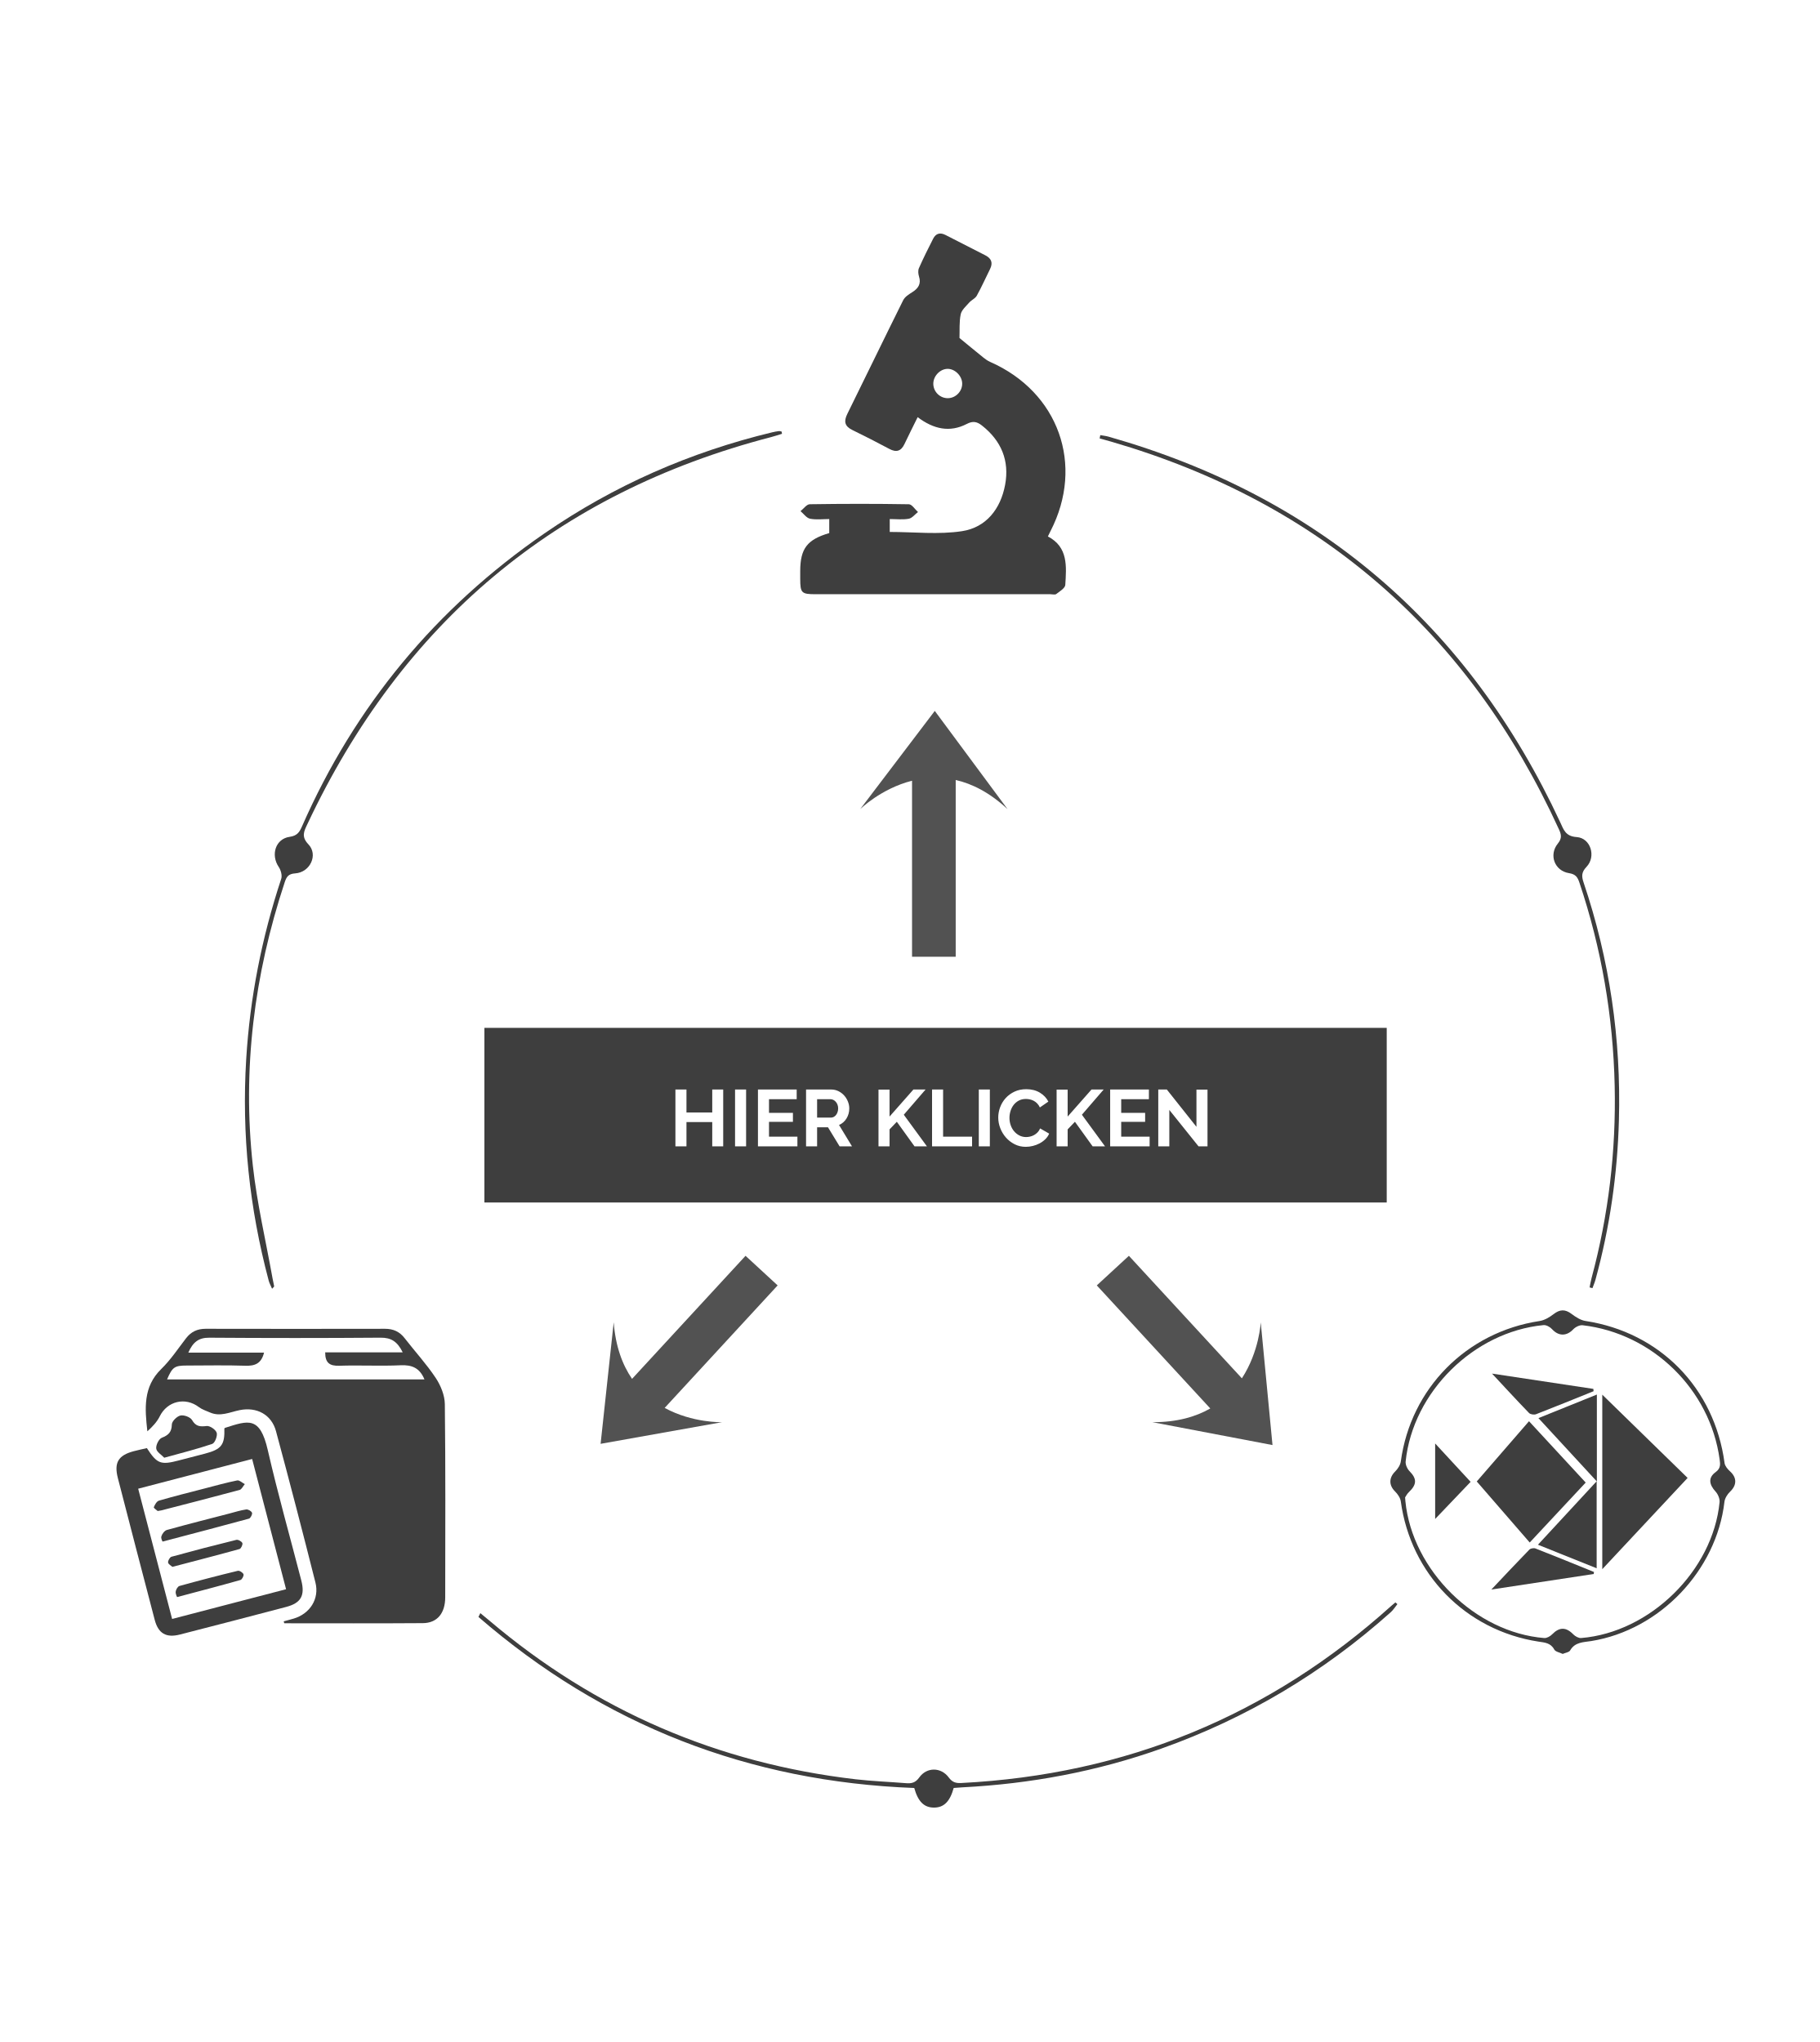
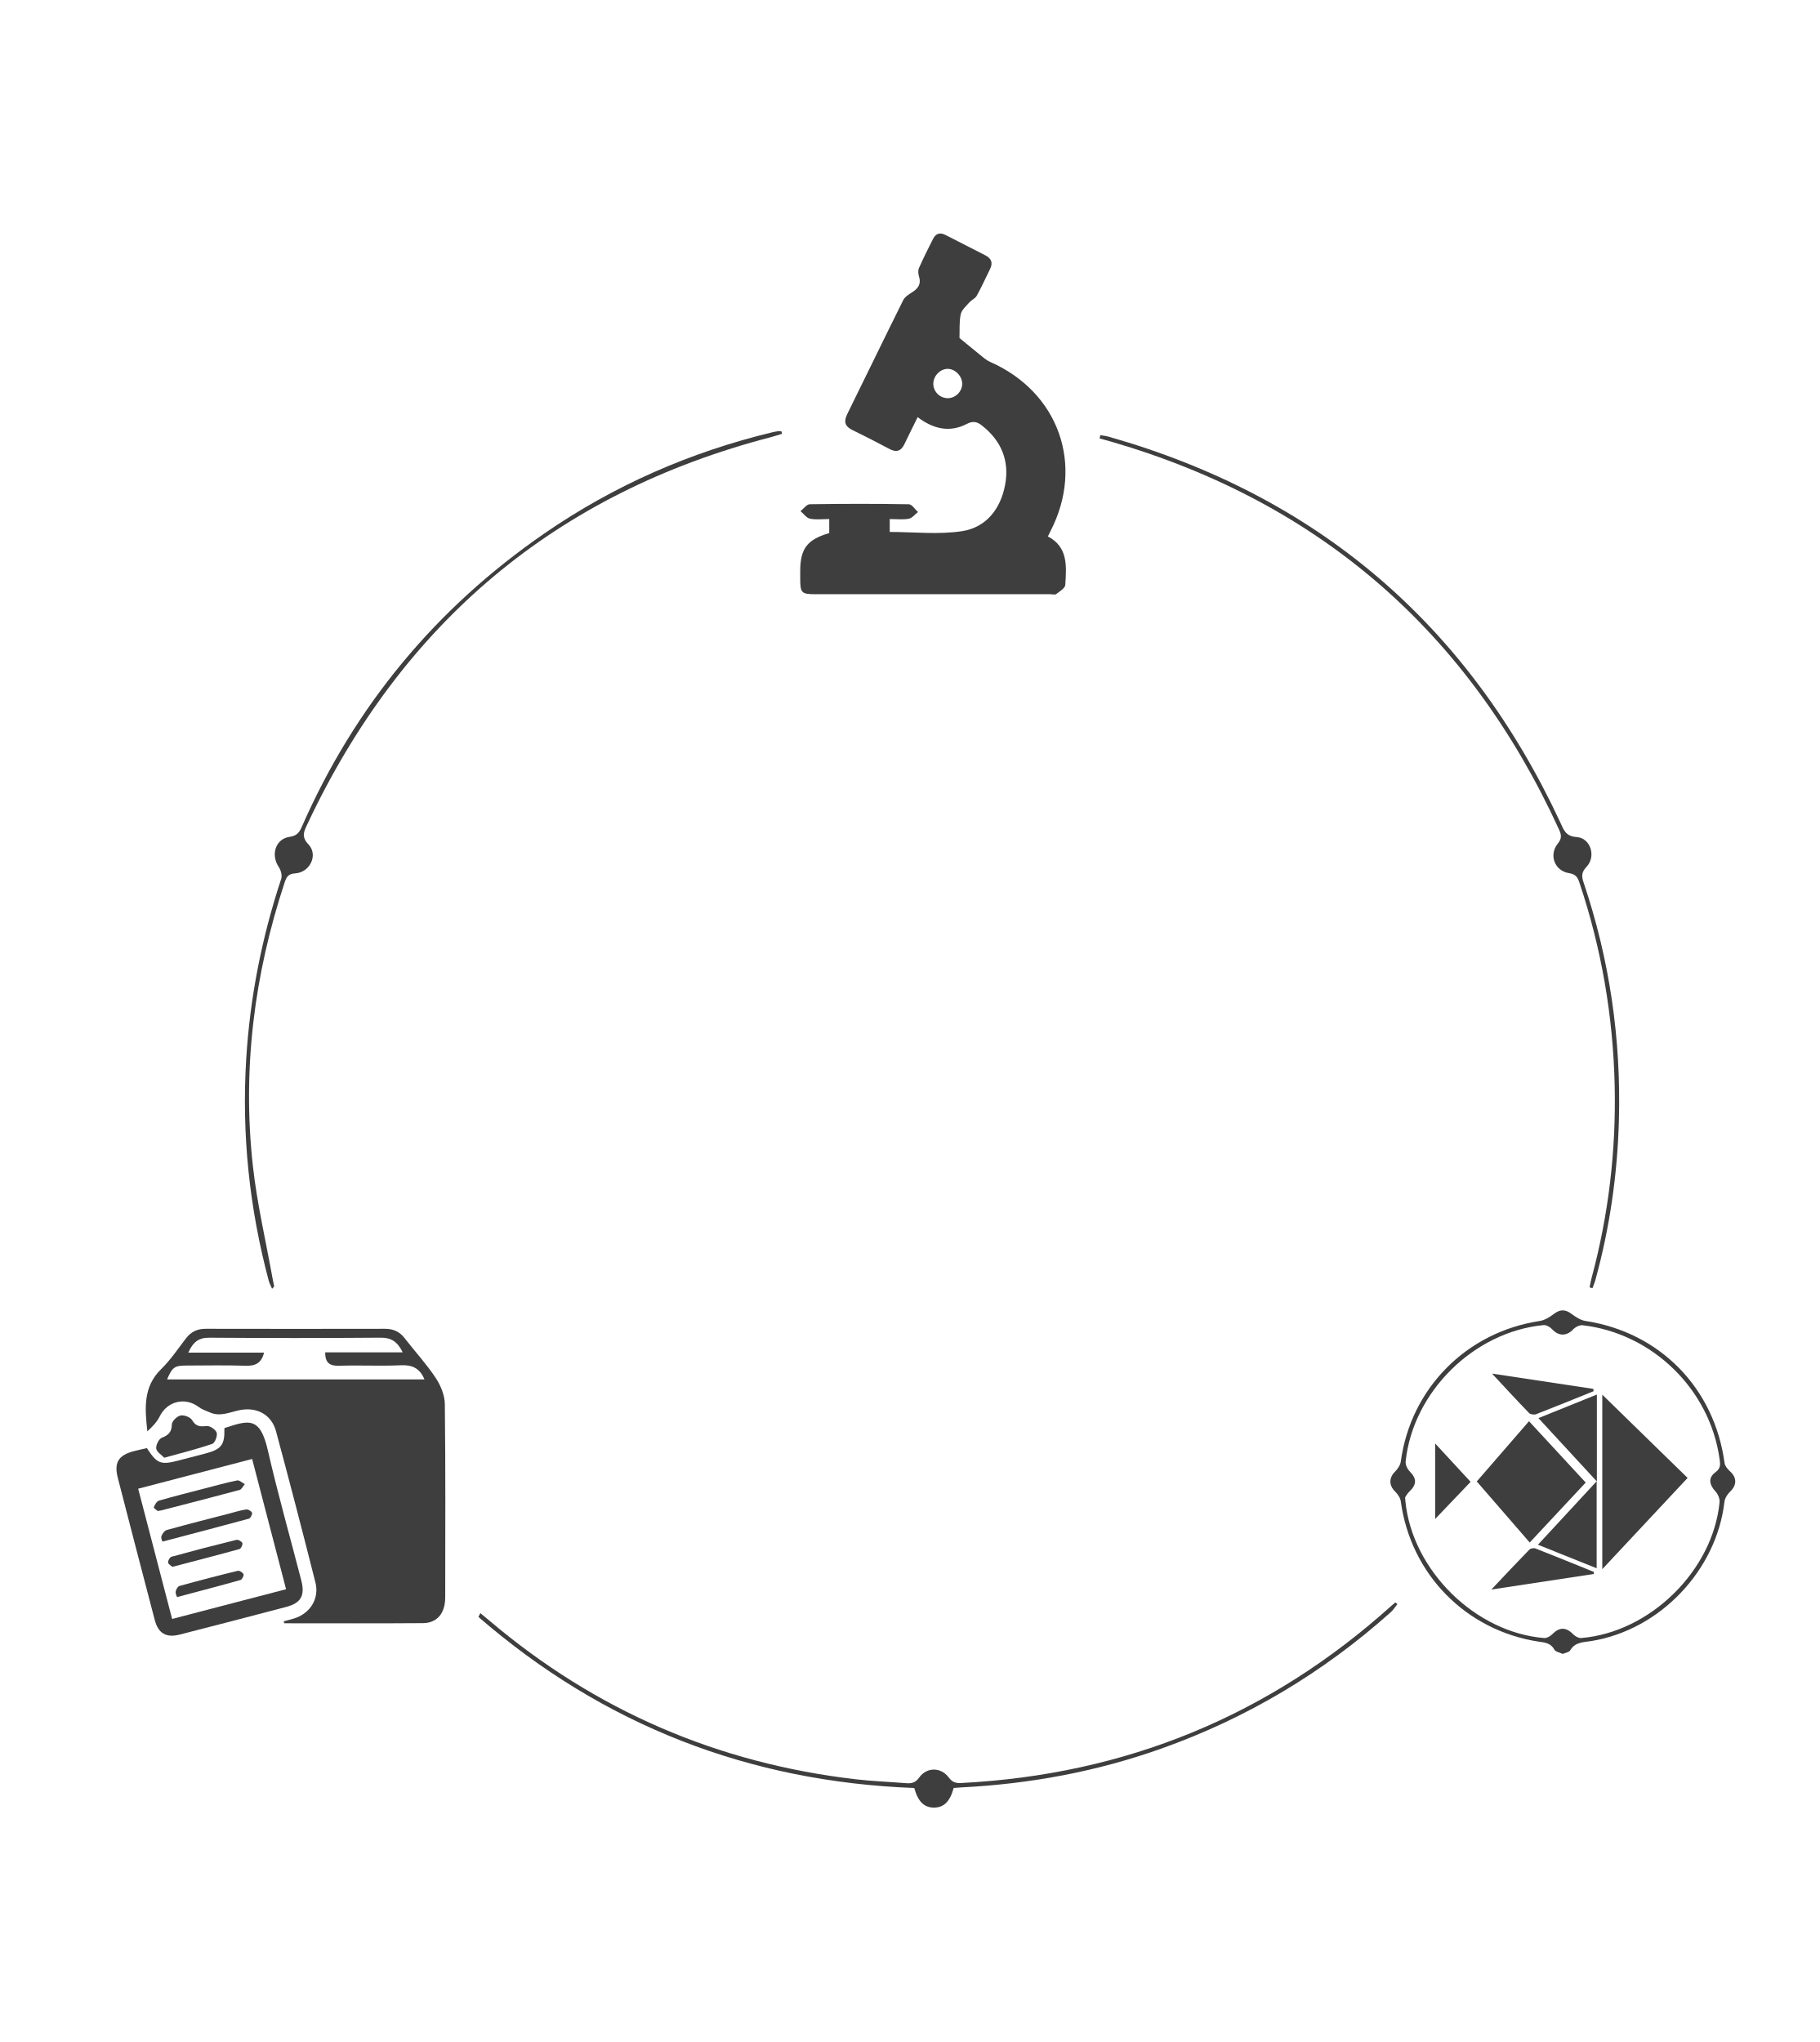
<svg xmlns="http://www.w3.org/2000/svg" width="100%" height="100vh" viewBox="200 0 750 841.89" enable-background="new 0 0 1000 741.89" version="1.1" xml:space="preserve" style="fill-rule:evenodd;clip-rule:evenodd;stroke-linejoin:round;stroke-miterlimit:1.414;">
  <g>
    <path class="first-hover" d="M316.955,668.455c1.387,-0.379 2.782,-0.73 4.159,-1.145c6.661,-2 10.622,-8.125 8.921,-14.865c-5.253,-20.834 -10.661,-41.631 -16.252,-62.377c-1.85,-6.861 -7.938,-10.105 -14.955,-8.693c-4.055,0.814 -8.014,2.846 -12.271,0.963c-1.543,-0.682 -3.234,-1.197 -4.549,-2.195c-5.643,-4.295 -13.062,-2.488 -16.171,3.82c-1.152,2.34 -3.062,4.309 -5.089,6.152c-1.042,-9.396 -1.814,-18.342 5.712,-25.674c3.87,-3.768 6.919,-8.389 10.241,-12.701c2.077,-2.695 4.679,-3.904 8.085,-3.898c24.64,0.049 49.277,0.047 73.915,0.002c3.39,-0.006 6.003,1.143 8.103,3.854c4.248,5.488 8.985,10.637 12.815,16.395c2.064,3.104 3.722,7.166 3.765,10.816c0.312,26.539 0.183,53.084 0.157,79.631c-0.006,6.576 -3.294,10.615 -9.214,10.66c-19.046,0.143 -38.094,0.055 -57.141,0.055c-0.075,-0.269 -0.153,-0.535 -0.231,-0.8Zm49.055,-110.907c-2.193,-4.48 -4.806,-6.074 -9.093,-6.039c-23.546,0.184 -47.095,0.176 -70.643,0.006c-4.357,-0.031 -6.729,1.797 -8.644,6.162c10.747,0 20.961,0 31.222,0c-1.136,4.576 -3.821,5.531 -7.748,5.396c-8.022,-0.275 -16.061,-0.086 -24.09,-0.08c-5.073,0.002 -5.952,0.627 -8.139,5.719c35.337,0 70.688,0 106.106,0c-1.938,-4.697 -5.11,-6.049 -9.806,-5.83c-8.421,0.391 -16.879,-0.084 -25.311,0.195c-3.932,0.129 -5.816,-1.139 -5.809,-5.529c10.477,0 20.89,0 31.955,0Z" style="fill:#3e3e3e;fill-rule:nonzero;" />
    <path class="second-hover" d="M595.547,139.357c3.127,2.564 6.51,5.37 9.934,8.126c0.832,0.669 1.74,1.299 2.711,1.728c28.205,12.401 38.947,42.459 24.896,69.717c-0.31,0.602 -0.595,1.216 -1.096,2.243c8.413,4.396 7.641,12.35 7.175,19.977c-0.083,1.345 -2.306,2.673 -3.729,3.762c-0.519,0.396 -1.586,0.079 -2.402,0.079c-32.276,0.001 -64.553,0.004 -96.829,-0.001c-5.792,-0.001 -6.298,-0.519 -6.317,-6.282c-0.004,-1.09 -0.002,-2.179 0,-3.269c0.019,-9.243 2.832,-12.986 11.965,-15.656c0,-1.635 0,-3.349 0,-5.782c-2.643,0 -5.373,0.372 -7.923,-0.144c-1.458,-0.294 -2.622,-2.035 -3.918,-3.124c1.271,-0.99 2.526,-2.819 3.812,-2.839c13.615,-0.211 27.236,-0.224 40.852,0.007c1.271,0.021 2.507,2.086 3.761,3.202c-1.259,0.967 -2.411,2.515 -3.8,2.771c-2.467,0.456 -5.079,0.128 -7.844,0.128c0,2.226 0,3.932 0,5.314c10.077,0 20.133,1.158 29.786,-0.32c9.972,-1.526 15.92,-9.166 17.775,-19.103c1.857,-9.951 -1.562,-18.19 -9.585,-24.48c-1.995,-1.563 -3.662,-1.952 -6.198,-0.636c-7.019,3.641 -13.701,2.173 -20.271,-2.782c-1.881,3.821 -3.705,7.412 -5.422,11.052c-1.396,2.956 -3.334,3.594 -6.251,2.034c-5.042,-2.693 -10.134,-5.301 -15.271,-7.805c-3.166,-1.543 -3.565,-3.558 -2.055,-6.616c7.717,-15.612 15.278,-31.303 23.04,-46.894c0.683,-1.372 2.304,-2.404 3.688,-3.273c2.516,-1.577 3.804,-3.438 2.823,-6.528c-0.334,-1.056 -0.449,-2.464 -0.021,-3.428c1.815,-4.104 3.819,-8.126 5.86,-12.125c1.121,-2.197 2.883,-2.676 5.127,-1.514c5.438,2.815 10.896,5.595 16.361,8.359c2.529,1.279 3.244,3.102 1.954,5.69c-1.819,3.654 -3.475,7.397 -5.455,10.961c-0.649,1.169 -2.213,1.792 -3.143,2.855c-1.317,1.511 -3.125,3.057 -3.491,4.84c-0.652,3.176 -0.384,6.542 -0.499,9.756Zm-4.991,12.719c-3.104,0.084 -5.869,3.059 -5.801,6.239c0.071,3.282 2.813,5.922 6.075,5.85c3.231,-0.071 5.92,-2.894 5.83,-6.12c-0.085,-3.146 -3.057,-6.051 -6.104,-5.969Z" style="fill:#3e3e3e;fill-rule:nonzero;" />
    <path class="first-hover" d="M292.494,588.933c0.104,-0.088 0.194,-0.219 0.314,-0.258c9.577,-3.062 14.353,-4.885 17.578,9.156c4.136,18.014 9.186,35.818 13.812,53.721c1.618,6.258 -0.098,9.35 -6.208,10.959c-14.594,3.848 -29.2,7.646 -43.821,11.385c-5.688,1.455 -8.912,-0.428 -10.392,-6.062c-5.107,-19.465 -10.166,-38.939 -15.186,-58.424c-1.649,-6.408 0.171,-9.402 6.536,-11.1c1.822,-0.486 3.673,-0.863 5.425,-1.27c4.21,6.498 5.708,7.047 13.216,5.062c3.549,-0.938 7.11,-1.828 10.659,-2.764c6.889,-1.811 8.265,-3.596 8.067,-10.405Zm-21.539,78.539c15.88,-4.143 31.331,-8.172 46.979,-12.254c-4.745,-18.209 -9.332,-35.814 -13.99,-53.697c-15.869,4.139 -31.327,8.17 -46.98,12.252c4.74,18.193 9.327,35.801 13.991,53.699Z" style="fill:#3e3e3e;fill-rule:nonzero;" />
    <path class="third-hover" d="M844.224,681.888c-1.232,-0.602 -2.986,-0.875 -3.488,-1.816c-1.488,-2.785 -4.023,-2.877 -6.527,-3.264c-29.955,-4.623 -52.645,-27.801 -56.732,-57.801c-0.202,-1.477 -1.298,-3.047 -2.405,-4.145c-2.55,-2.533 -2.515,-5.611 0.07,-8.172c1.104,-1.092 2.141,-2.695 2.344,-4.184c4.093,-30.092 27.045,-53.293 57.198,-57.869c2.048,-0.311 4.123,-1.562 5.811,-2.863c2.574,-1.982 4.731,-2.053 7.339,-0.09c1.714,1.289 3.749,2.619 5.795,2.934c30.689,4.707 53.158,27.646 57.321,58.588c0.165,1.223 1.257,2.506 2.243,3.4c2.899,2.629 2.856,5.699 0.022,8.398c-1.112,1.061 -2.146,2.709 -2.317,4.189c-3.271,28.285 -26.627,52.812 -54.842,57.381c-3.284,0.529 -6.755,0.367 -8.783,3.9c-0.428,0.744 -1.87,0.901 -3.049,1.414Zm-64.973,-64.525c0.082,1.053 0.098,1.324 0.123,1.596c2.819,28.445 28.786,54.092 57.222,56.383c1.059,0.086 2.469,-0.707 3.267,-1.525c2.979,-3.059 5.74,-3.059 8.713,0c0.795,0.818 2.206,1.609 3.261,1.521c28.387,-2.346 54.271,-27.734 57.056,-55.994c0.139,-1.424 -0.661,-3.314 -1.66,-4.4c-2.688,-2.928 -3.094,-5.738 0.014,-7.994c2.211,-1.605 1.932,-3.35 1.659,-5.324c-3.929,-28.695 -27.593,-51.9 -56.479,-55.244c-1.232,-0.143 -2.963,0.73 -3.871,1.689c-2.736,2.891 -6.049,2.879 -8.746,-0.092c-0.817,-0.9 -2.377,-1.762 -3.502,-1.654c-28.759,2.766 -53.854,27.586 -56.831,56.221c-0.134,1.289 0.656,3.047 1.603,4.008c3.06,3.104 3.068,5.467 -0.266,8.627c-0.785,0.736 -1.28,1.774 -1.563,2.182Z" style="fill:#3e3e3e;fill-rule:nonzero;" />
    <path d="M522.377,178.853c-1.481,0.451 -2.95,0.955 -4.448,1.344c-88.915,23.114 -152.318,76.777 -191.275,159.713c-1.294,2.756 -2.562,5.015 0.483,8.194c4.138,4.324 0.714,11.578 -5.443,11.979c-2.886,0.188 -3.606,1.49 -4.34,3.708c-12.56,38.011 -17.501,76.954 -13.121,116.772c1.719,15.633 5.363,31.053 8.139,46.568c0.191,1.064 0.473,2.117 0.646,3.186c0.027,0.16 -0.3,0.377 -0.854,1.02c-0.532,-1.256 -1.095,-2.238 -1.377,-3.295c-7.997,-29.965 -11.189,-60.398 -9.29,-91.398c1.56,-25.428 6.436,-50.149 14.435,-74.312c0.461,-1.392 -0.14,-3.59 -1.02,-4.889c-3.378,-4.99 -1.356,-11.609 4.5,-12.428c3.092,-0.432 4.046,-1.942 5.062,-4.252c21.849,-49.762 55.25,-90.009 99.957,-120.837c28.654,-19.759 60.024,-33.523 93.859,-41.677c0.924,-0.224 1.865,-0.396 2.81,-0.515c0.364,-0.046 0.756,0.13 1.135,0.205c0.046,0.307 0.094,0.611 0.142,0.914Z" style="fill:#3e3e3e;fill-rule:nonzero;" />
    <path d="M653.59,179.397c1.143,0.208 2.312,0.321 3.426,0.637c86.361,24.555 148.356,77.653 186.203,159.018c1.395,2.998 2.135,5.756 6.763,6.062c5.757,0.381 8.125,8.027 4.044,12.29c-2.123,2.218 -2.041,3.923 -1.195,6.43c10.729,31.797 15.482,64.512 14.564,98.029c-0.609,22.26 -3.75,44.184 -9.648,65.686c-0.328,1.201 -0.832,2.357 -1.255,3.533c-0.396,-0.1 -0.792,-0.199 -1.188,-0.299c0.274,-1.316 0.487,-2.648 0.838,-3.943c6.989,-25.943 10.104,-52.371 9.508,-79.201c-0.637,-28.627 -5.428,-56.574 -14.539,-83.755c-0.738,-2.201 -1.526,-3.468 -4.279,-3.897c-5.951,-0.931 -8.434,-7.515 -4.604,-12.214c1.803,-2.213 1.391,-3.779 0.446,-5.84c-37.231,-81.285 -98.521,-134.797 -184.489,-159.82c-1.615,-0.471 -3.242,-0.899 -4.862,-1.348c0.086,-0.457 0.176,-0.913 0.267,-1.368Z" style="fill:#3e3e3e;fill-rule:nonzero;" />
    <path d="M593.153,737.158c-1.551,5.652 -4.076,8.094 -8.129,8.09c-4.043,-0.002 -6.551,-2.43 -8.128,-8.084c-68.149,-2.561 -128.171,-25.893 -179.656,-70.52c0.26,-0.523 0.52,-1.047 0.779,-1.568c1.271,1.049 2.554,2.082 3.812,3.148c43.7,37.029 94.051,58.732 150.906,65.35c6.889,0.803 13.843,1.039 20.762,1.605c2.296,0.188 3.912,-0.174 5.471,-2.361c3.098,-4.344 8.974,-4.297 12.165,0.027c1.455,1.973 2.906,2.381 5.108,2.268c67.787,-3.467 126.996,-27.707 177.465,-73.166c0.498,-0.447 1.027,-0.861 1.541,-1.291c0.275,0.234 0.552,0.471 0.827,0.705c-0.909,1.121 -1.684,2.391 -2.746,3.34c-27.834,24.875 -59.289,43.666 -94.479,56.188c-26.604,9.467 -54.049,14.576 -82.211,16.014c-1.08,0.054 -2.157,0.157 -3.487,0.255Z" style="fill:#3e3e3e;fill-rule:nonzero;" />
    <path d="M267.714,601.001c-1.131,-1.197 -3.118,-2.359 -3.304,-3.76c-0.188,-1.422 1.045,-3.963 2.278,-4.457c2.762,-1.105 4.084,-2.32 4.155,-5.508c0.029,-1.324 2.099,-3.359 3.546,-3.678c1.444,-0.316 4.058,0.646 4.773,1.863c1.577,2.682 3.292,2.795 6.033,2.465c1.328,-0.16 3.726,1.479 4.135,2.777c0.402,1.277 -0.733,4.221 -1.825,4.594c-6.259,2.14 -12.708,3.732 -19.791,5.704Z" style="fill:#3e3e3e;fill-rule:nonzero;" />
    <path d="M267.007,635.578c-0.029,-0.109 -0.743,-1.279 -0.482,-2.162c0.306,-1.035 1.309,-2.359 2.269,-2.627c8.498,-2.365 17.052,-4.527 25.592,-6.742c2.363,-0.613 4.709,-1.369 7.113,-1.723c0.766,-0.113 2.165,0.697 2.399,1.385c0.21,0.617 -0.618,2.229 -1.26,2.404c-11.253,3.088 -22.547,6.023 -35.631,9.465Z" style="fill:#3e3e3e;fill-rule:nonzero;" />
    <path d="M265.008,622.974c-0.362,-0.338 -1.724,-1.236 -1.597,-1.561c0.404,-1.053 1.194,-2.447 2.123,-2.719c6.242,-1.818 12.555,-3.393 18.85,-5.023c4.458,-1.154 8.901,-2.402 13.409,-3.312c0.902,-0.182 2.076,0.984 3.124,1.531c-0.711,0.824 -1.283,2.16 -2.153,2.396c-10.725,2.902 -21.49,5.645 -32.245,8.426c-0.264,0.067 -0.535,0.094 -1.511,0.262Z" style="fill:#3e3e3e;fill-rule:nonzero;" />
    <path d="M271.077,645.994c-0.521,-0.484 -1.695,-1.076 -1.783,-1.799c-0.091,-0.752 0.721,-2.182 1.397,-2.369c8.882,-2.445 17.798,-4.768 26.745,-6.961c0.726,-0.18 2.191,0.623 2.477,1.314c0.245,0.594 -0.538,2.289 -1.153,2.461c-9.007,2.504 -18.062,4.832 -27.683,7.354Z" style="fill:#3e3e3e;fill-rule:nonzero;" />
    <path d="M272.999,658.458c-0.049,-0.168 -0.67,-1.238 -0.571,-2.234c0.087,-0.854 0.852,-2.154 1.566,-2.352c7.981,-2.215 16,-4.299 24.05,-6.25c0.675,-0.162 2.096,0.738 2.344,1.439c0.209,0.592 -0.619,2.168 -1.261,2.35c-8.096,2.296 -16.243,4.417 -26.128,7.047Z" style="fill:#3e3e3e;fill-rule:nonzero;" />
    <g class="third-hover">
      <path d="M860.537,575.003c12.479,12.176 24.391,23.797 35.178,34.324c-11.58,12.389 -23.014,24.617 -35.178,37.629c0,-24.537 0,-47.787 0,-71.953Z" style="fill:#3e3e3e;fill-rule:nonzero;" />
      <path d="M830.624,635.957c-7.623,-8.789 -14.641,-16.883 -21.831,-25.172c7.202,-8.305 14.223,-16.398 21.537,-24.834c8.083,8.746 15.981,17.293 23.371,25.289c-6.814,7.299 -14.752,15.799 -23.077,24.717Z" style="fill:#3e3e3e;fill-rule:nonzero;" />
      <path d="M858.308,610.794c-8.474,-9.188 -16.255,-17.629 -24.09,-26.125c7.059,-2.848 15.366,-6.197 24.09,-9.715c0,11.903 0,23.253 0,35.84Z" style="fill:#3e3e3e;fill-rule:nonzero;" />
      <path d="M834.018,636.871c7.89,-8.529 15.687,-16.959 24.2,-26.162c0,12.541 0,23.93 0,35.875c-8.542,-3.43 -16.796,-6.743 -24.2,-9.713Z" style="fill:#3e3e3e;fill-rule:nonzero;" />
      <path d="M857.007,648.937c-14.159,2.15 -28.317,4.301 -42.198,6.408c5.209,-5.506 10.385,-11.037 15.67,-16.463c0.502,-0.516 1.838,-0.74 2.539,-0.465c8.059,3.158 16.07,6.439 24.093,9.689c-0.036,0.276 -0.07,0.554 -0.104,0.831Z" style="fill:#3e3e3e;fill-rule:nonzero;" />
      <path d="M856.952,573.576c-7.896,3.184 -15.777,6.408 -23.717,9.486c-0.803,0.311 -2.321,0.09 -2.881,-0.488c-5.162,-5.336 -10.187,-10.807 -15.266,-16.258c13.661,2.062 27.719,4.186 41.775,6.305c0.031,0.318 0.061,0.636 0.089,0.955Z" style="fill:#3e3e3e;fill-rule:nonzero;" />
      <path d="M791.64,595.126c5.361,5.805 10.125,10.963 14.615,15.822c-4.396,4.605 -9.242,9.682 -14.615,15.309c0,-10.498 0,-20.279 0,-31.131Z" style="fill:#3e3e3e;fill-rule:nonzero;" />
    </g>
  </g>
-   <g>
-     <path class="default-show" d="M399.695,423.766l0,71.997l371.981,0l0,-71.997l-371.981,0Zm98.446,48.857l-4.521,0l0,-9.999l-10.626,0l0,9.999l-4.554,0l0,-23.43l4.554,0l0,9.471l10.626,0l0,-9.471l4.521,0l0,23.43Zm9.438,0l-4.554,0l0,-23.43l4.554,0l0,23.43Zm21.153,0l-16.269,0l0,-23.43l15.972,0l0,3.993l-11.418,0l0,5.643l9.867,0l0,3.696l-9.867,0l0,6.104l11.715,0l0,3.994Zm17.391,0l-4.785,-7.854l-4.488,0l0,7.854l-4.554,0l0,-23.43l10.362,0c1.078,0 2.073,0.226 2.986,0.676c0.913,0.451 1.7,1.046 2.359,1.782c0.66,0.737 1.177,1.573 1.551,2.508c0.374,0.936 0.561,1.876 0.561,2.822c0,1.518 -0.38,2.898 -1.139,4.141c-0.759,1.243 -1.788,2.141 -3.085,2.69l5.346,8.811l-5.114,0l0,0Zm30.887,0l-7.293,-10.131l-3.003,3.135l0,6.996l-4.554,0l0,-23.397l4.554,0l0,11.121l9.834,-11.153l5.016,0l-8.976,10.395l9.537,13.035l-5.115,0l0,-0.001Zm23.728,0l-16.501,0l0,-23.43l4.554,0l0,19.437l11.947,0l0,3.993Zm7.325,0l-4.554,0l0,-23.43l4.554,0l0,23.43Zm22.852,-2.921c-0.692,0.672 -1.474,1.238 -2.343,1.7c-0.869,0.462 -1.799,0.813 -2.788,1.056c-0.99,0.242 -1.959,0.363 -2.904,0.363c-1.672,0 -3.201,-0.352 -4.587,-1.057c-1.386,-0.703 -2.58,-1.622 -3.581,-2.755c-1.001,-1.133 -1.781,-2.42 -2.343,-3.861c-0.561,-1.44 -0.841,-2.909 -0.841,-4.405c0,-1.43 0.258,-2.844 0.775,-4.24c0.517,-1.397 1.271,-2.646 2.26,-3.746c0.99,-1.1 2.2,-1.99 3.631,-2.673c1.43,-0.682 3.058,-1.022 4.884,-1.022c2.155,0 4.021,0.473 5.593,1.419c1.573,0.945 2.745,2.178 3.515,3.695l-3.498,2.409c-0.308,-0.66 -0.682,-1.215 -1.122,-1.666c-0.439,-0.451 -0.913,-0.809 -1.419,-1.073c-0.506,-0.264 -1.034,-0.456 -1.584,-0.577c-0.55,-0.121 -1.089,-0.182 -1.616,-0.182c-1.145,0 -2.141,0.231 -2.987,0.693c-0.846,0.462 -1.551,1.062 -2.111,1.798c-0.562,0.737 -0.985,1.573 -1.271,2.509c-0.286,0.935 -0.43,1.864 -0.43,2.788c0,1.034 0.165,2.029 0.495,2.986c0.33,0.957 0.798,1.799 1.402,2.524c0.605,0.727 1.331,1.31 2.179,1.749c0.847,0.44 1.776,0.66 2.788,0.66c0.528,0 1.078,-0.065 1.65,-0.198c0.571,-0.132 1.116,-0.341 1.633,-0.627c0.518,-0.285 0.996,-0.654 1.436,-1.105c0.44,-0.45 0.792,-0.995 1.057,-1.633l3.729,2.145c-0.376,0.879 -0.909,1.655 -1.602,2.326Zm19.519,2.921l-7.293,-10.131l-3.003,3.135l0,6.996l-4.554,0l0,-23.397l4.554,0l0,11.121l9.834,-11.153l5.016,0l-8.976,10.395l9.537,13.035l-5.115,0l0,-0.001Zm23.496,0l-16.269,0l0,-23.43l15.972,0l0,3.993l-11.418,0l0,5.643l9.867,0l0,3.696l-9.867,0l0,6.104l11.715,0l0,3.994Zm23.86,0l-3.696,0l-12.045,-15.015l0,15.015l-4.554,0l0,-23.43l3.53,0l12.21,15.378l0,-15.346l4.555,0l0,23.398Z" style="fill:#3e3e3e;fill-rule:nonzero;" />
-     <path class="default-show" d="M544.555,454.258c-0.297,-0.341 -0.639,-0.605 -1.023,-0.792c-0.385,-0.187 -0.776,-0.28 -1.172,-0.28l-5.511,0l0,7.59l5.709,0c0.417,0 0.809,-0.1 1.171,-0.297c0.363,-0.198 0.677,-0.468 0.94,-0.809c0.264,-0.341 0.473,-0.743 0.627,-1.205c0.154,-0.462 0.231,-0.957 0.231,-1.484c0,-0.55 -0.088,-1.057 -0.264,-1.519c-0.174,-0.462 -0.411,-0.863 -0.708,-1.204Z" style="fill:#3e3e3e;fill-rule:nonzero;" />
-   </g>
-   <path class="default-show" d="M615.363,333.597l-30,-40.5l-30.75,40.5c0,0 8.572,-8.476 21.375,-11.715l0,72.574l18,0l0,-72.879c6.787,1.548 14.029,5.178 21.375,12.02Z" style="fill:#525252;fill-rule:nonzero;" />
-   <path class="default-show" d="M452.998,545.162l-5.401,50.111l50.061,-8.929c0,0 -12.047,0.42 -23.655,-5.878l46.578,-50.511l-13.232,-12.203l-46.785,50.736c-3.94,-5.738 -6.804,-13.317 -7.566,-23.326Z" style="fill:#525252;fill-rule:nonzero;" />
-   <path class="default-show" d="M675.074,586.344l49.51,9.437l-4.85,-50.619c0,0 -0.556,12.042 -7.772,23.103l-46.577,-50.512l-13.232,12.203l46.784,50.735c-6.039,3.462 -13.825,5.703 -23.863,5.653Z" style="fill:#525252;fill-rule:nonzero;" />
</svg>
